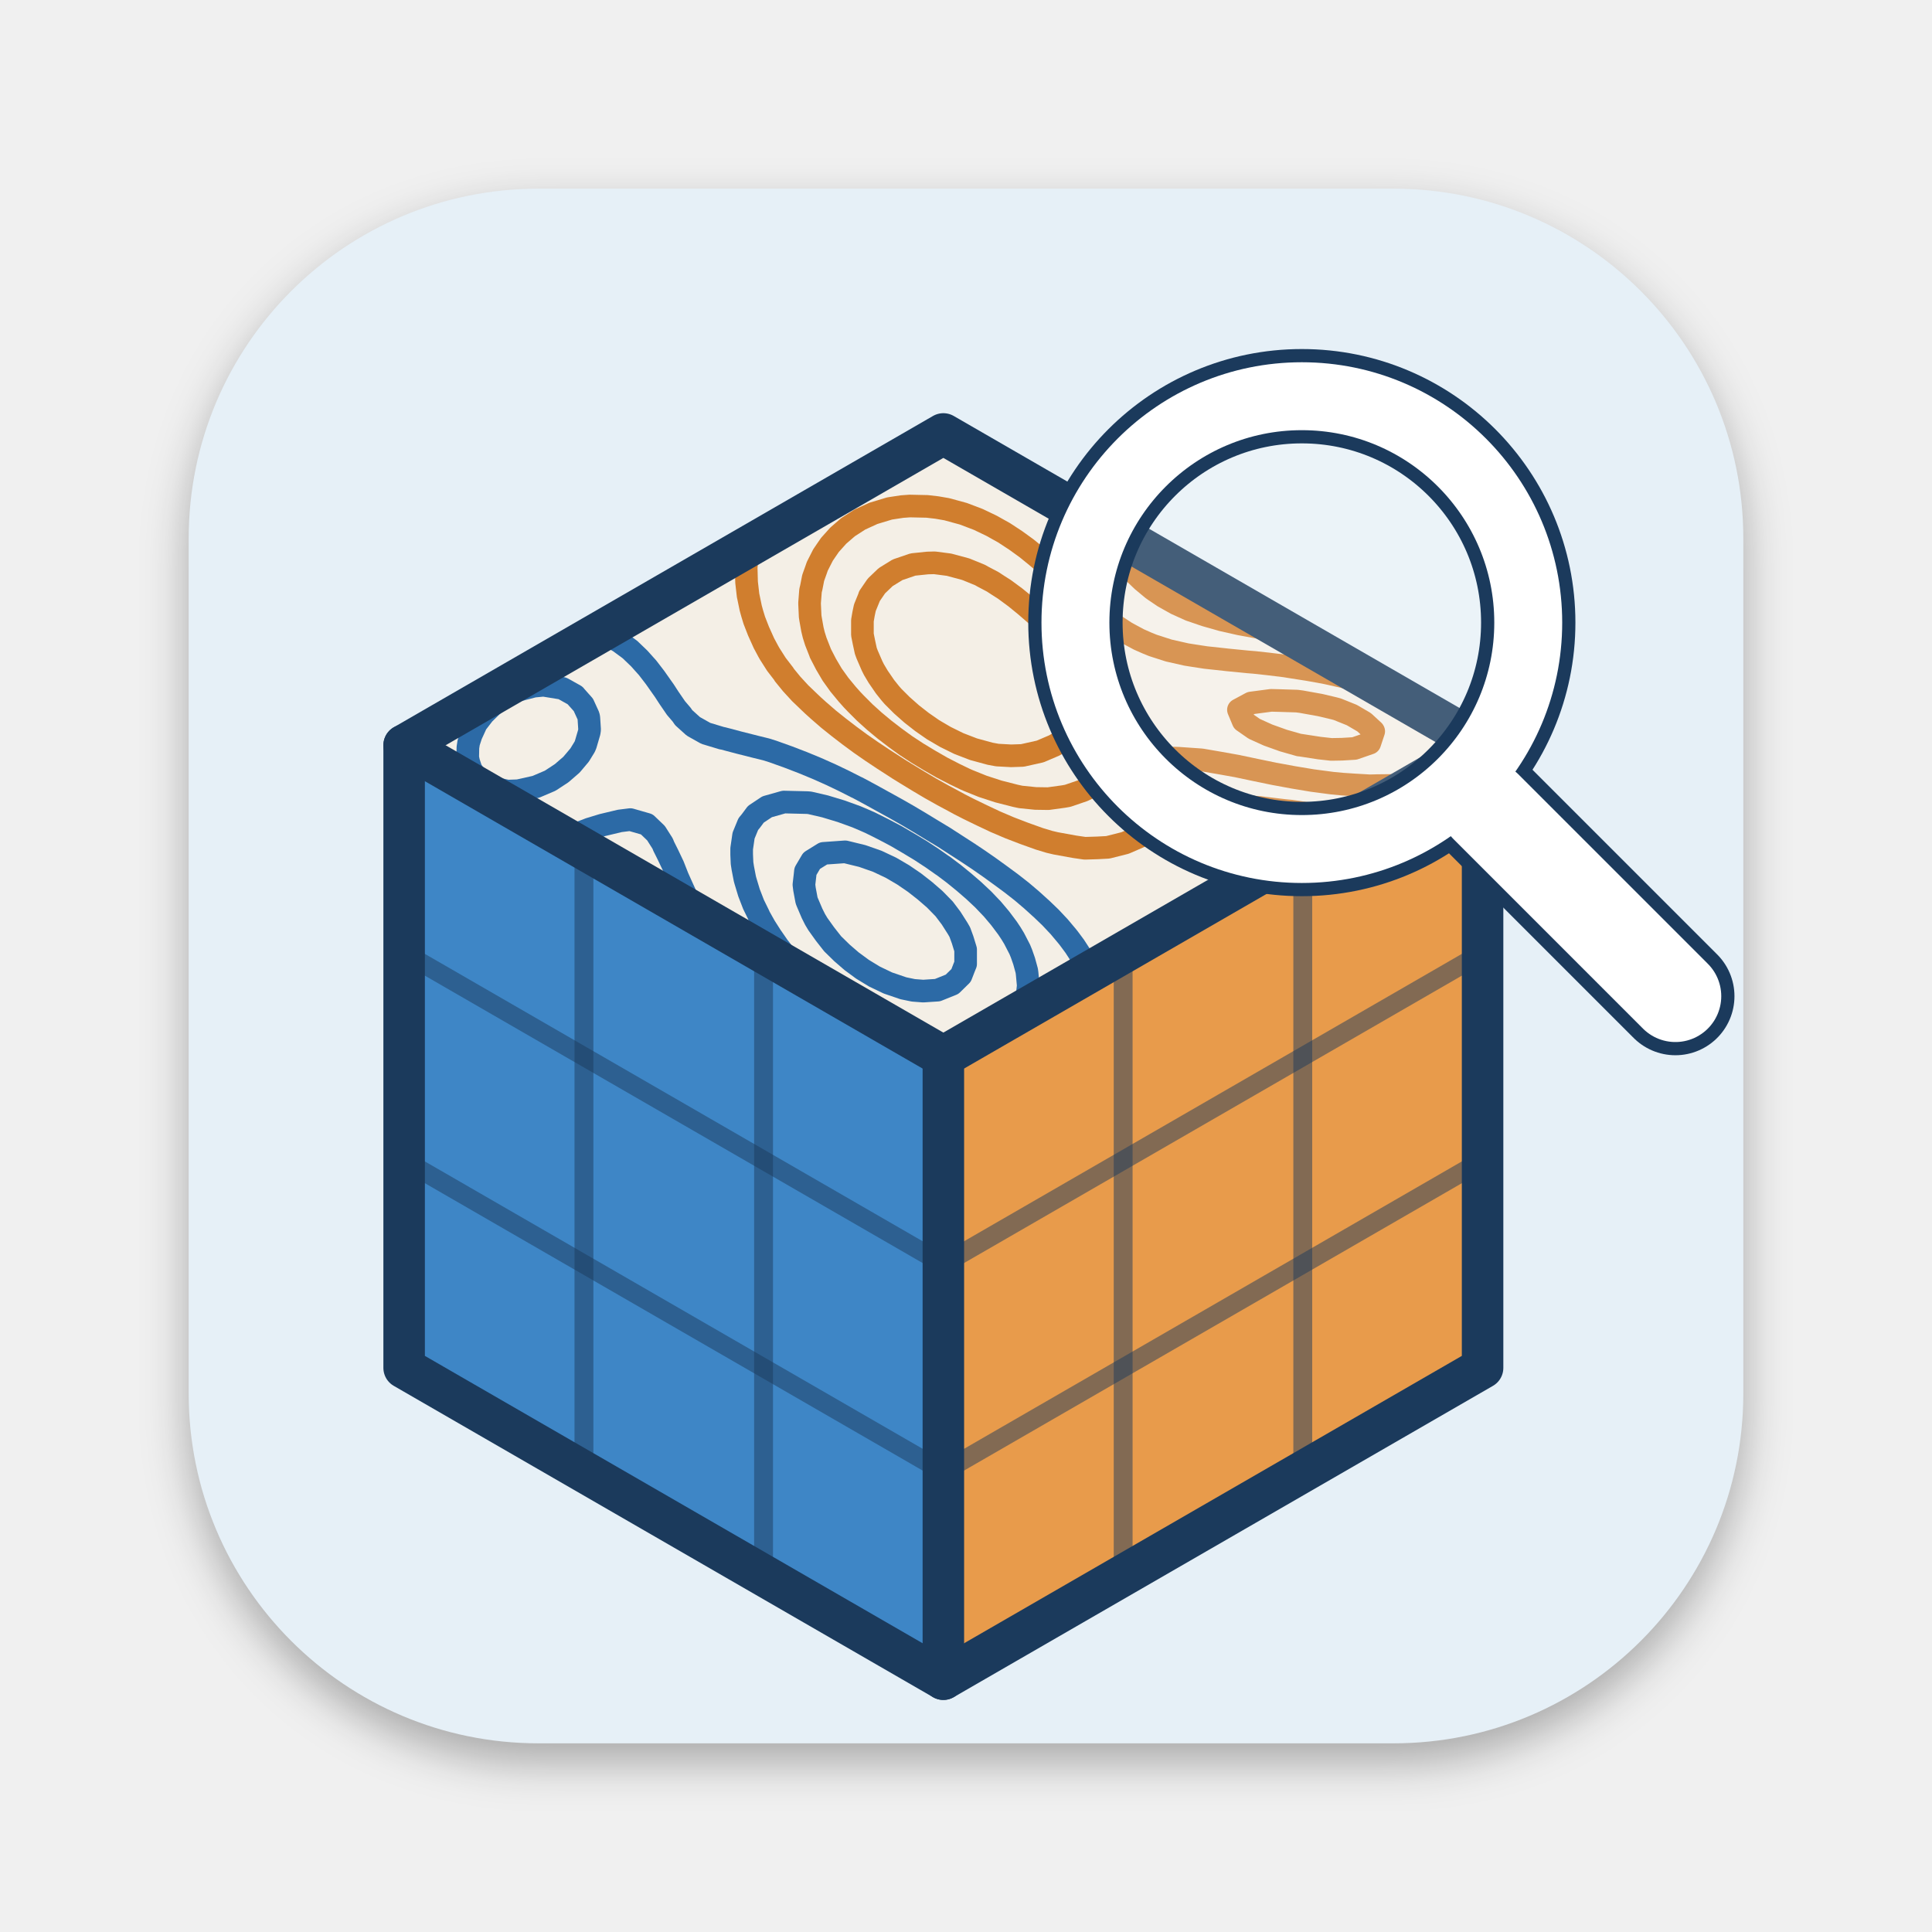
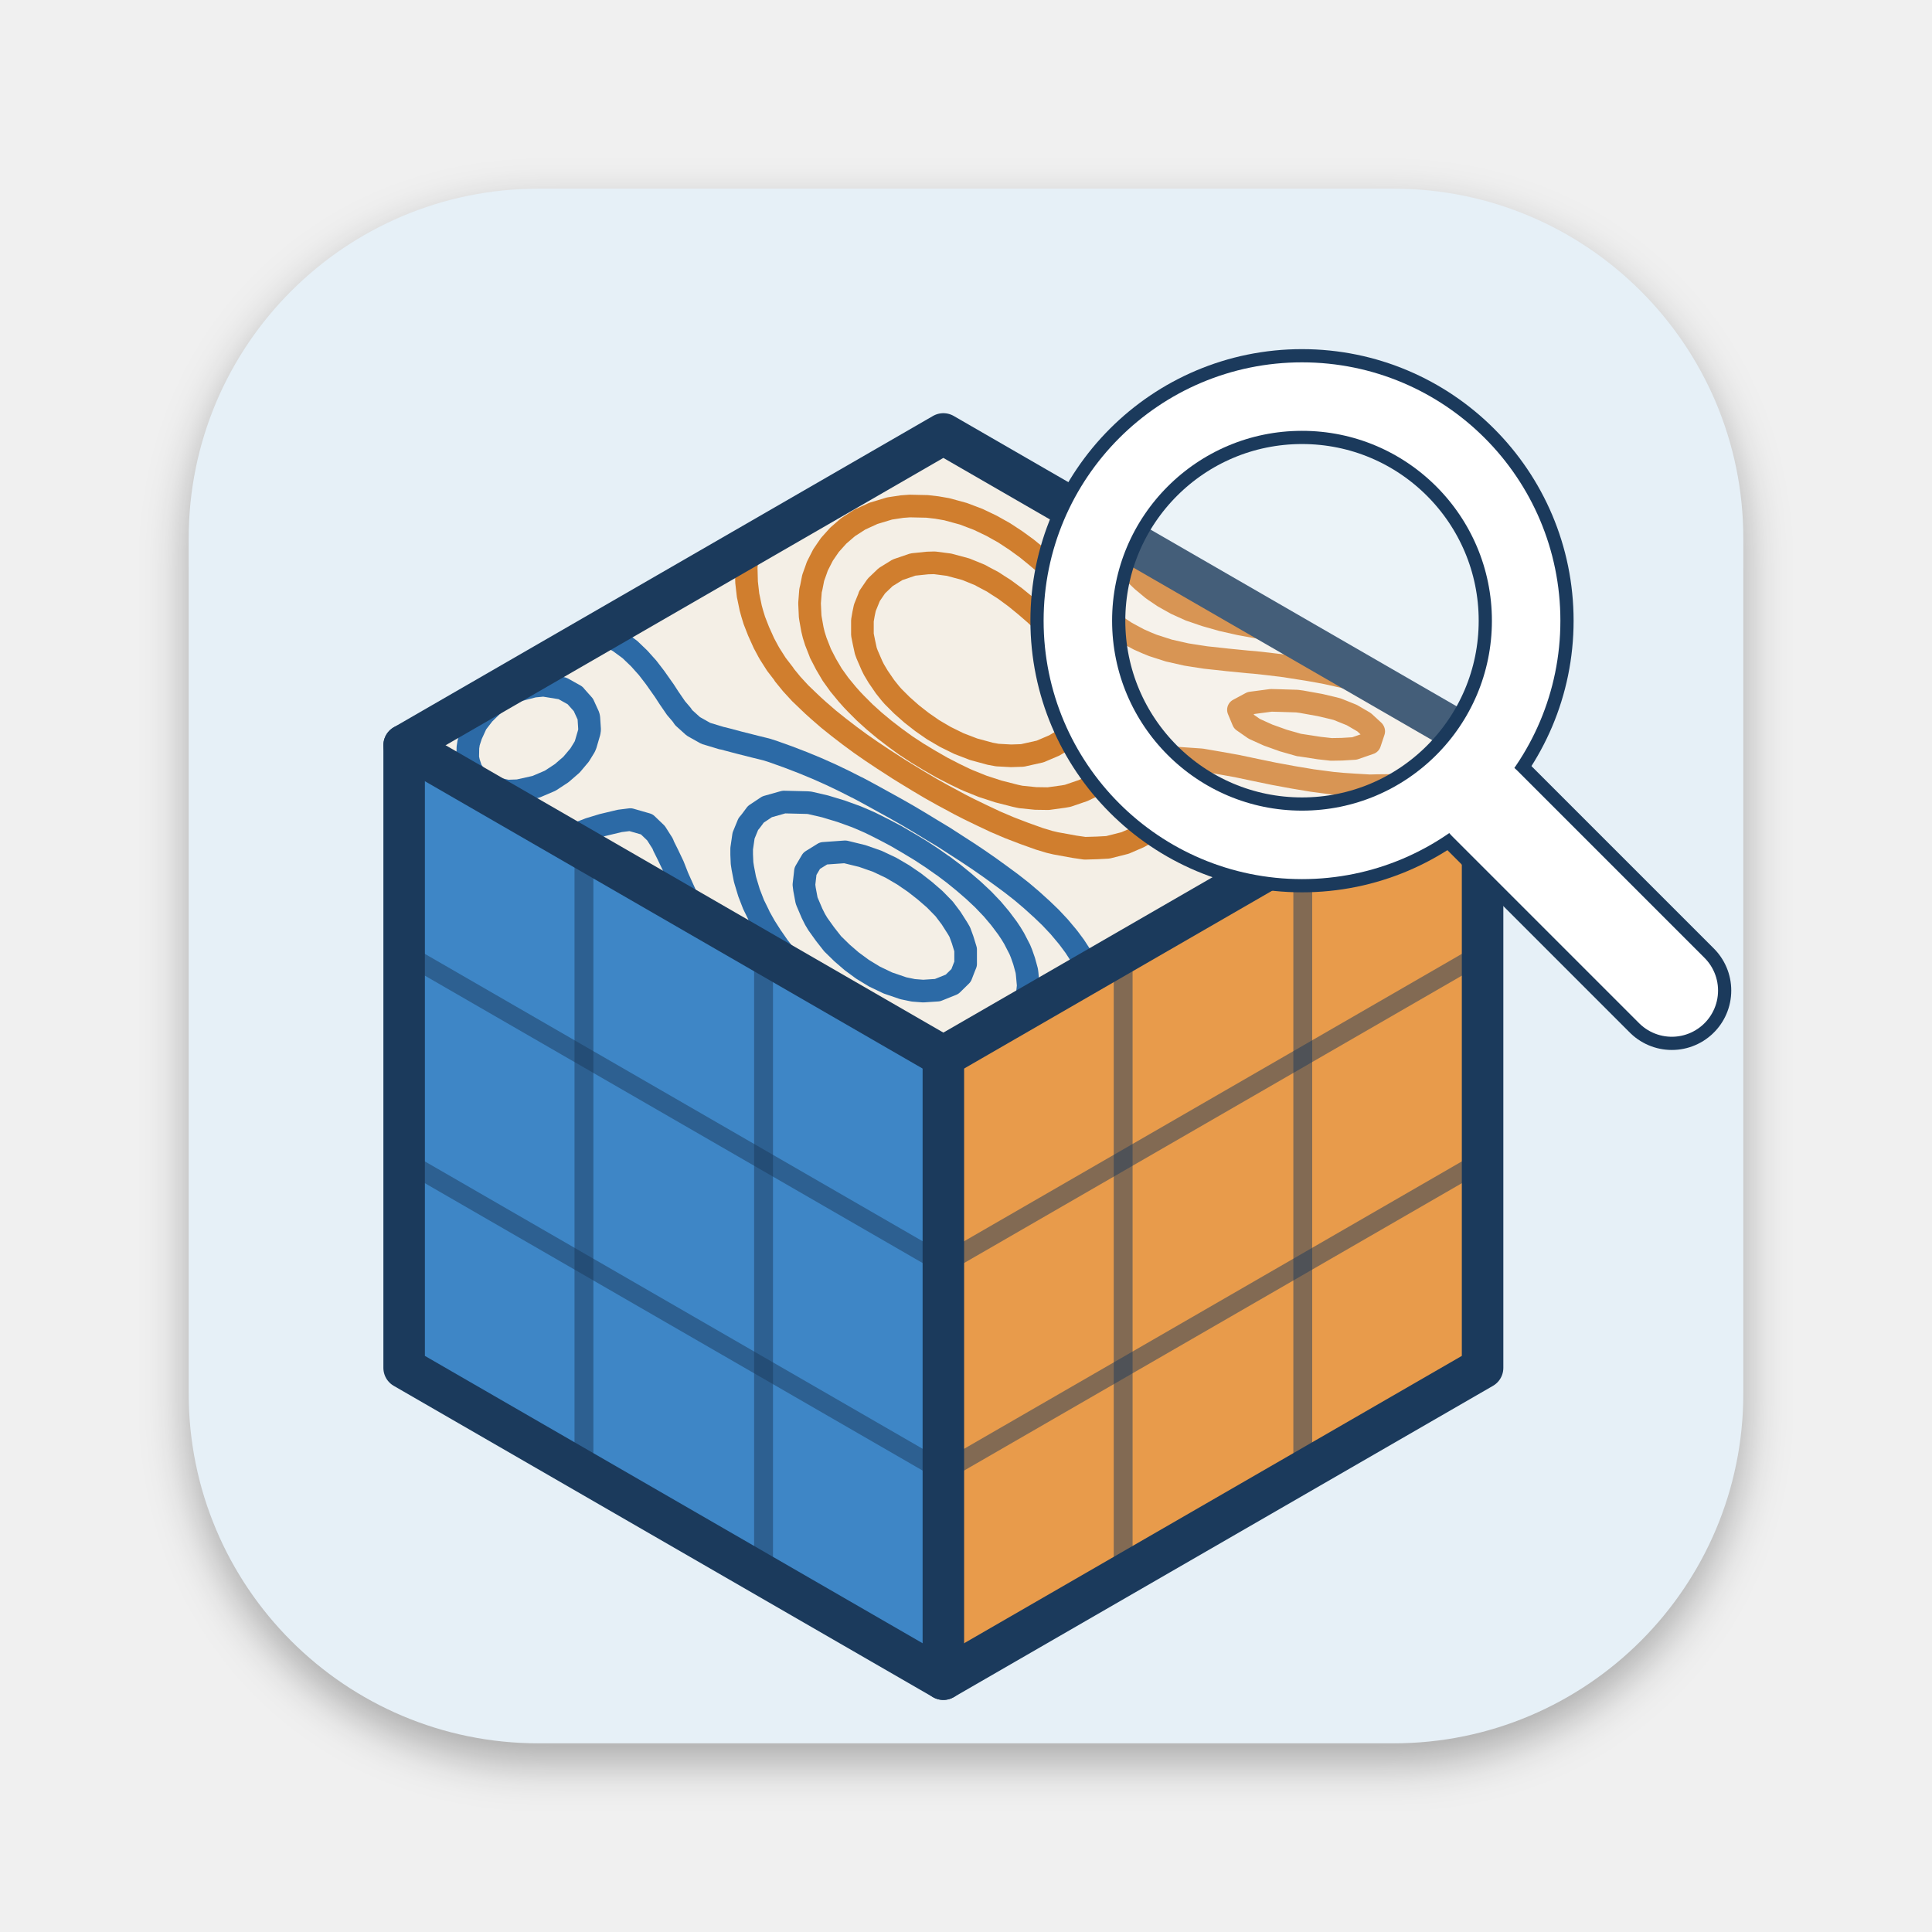
<svg xmlns="http://www.w3.org/2000/svg" width="1024" height="1024" viewBox="0 0 1024 1024">
  <defs>
    <clipPath id="icon-shape">
      <rect x="100.0" y="100.0" width="824" height="824" rx="185.4" />
    </clipPath>
    <filter id="dock-shadow" x="-10%" y="-10%" width="120%" height="130%">
      <feGaussianBlur in="SourceAlpha" stdDeviation="12" />
      <feOffset dy="10" result="b" />
      <feComponentTransfer>
        <feFuncA type="linear" slope="0.3" />
      </feComponentTransfer>
    </filter>
    <clipPath id="top-face">
      <polygon points="500.0,230.0 785.8,395.0 500.0,560.0 214.2,395.0" />
    </clipPath>
  </defs>
  <g id="layer-shadow">
    <rect x="100.0" y="100.0" width="824" height="824" rx="185.4" fill="#000" filter="url(#dock-shadow)" />
  </g>
  <g id="layer-background">
    <rect x="100.0" y="100.0" width="824" height="824" rx="185.4" fill="#E6F0F7" />
  </g>
  <g id="layer-midground">
    <polygon points="214.2,395.0 500.0,560.0 500.0,890.0 214.2,725.0" fill="#3E86C6" />
    <polygon points="500.0,560.0 785.8,395.0 785.8,725.0 500.0,890.0" fill="#E89B4B" />
    <polygon points="500.0,230.0 785.8,395.0 500.0,560.0 214.2,395.0" fill="#F4EFE6" />
    <g clip-path="url(#top-face)">
      <path d="M780.4,364.7 L775.8,362.5 L773.3,361.3 L766.0,358.0 L758.4,354.9 L750.4,351.9 L742.2,349.2 L737.2,347.7 L733.6,346.6 L724.8,344.2 L715.5,342.0 L713.4,341.5 L706.2,339.9 L696.5,337.9 L693.2,337.3 L686.7,336.1 L676.7,334.4 L674.2,333.9 L666.8,332.5 L657.0,330.7 L654.8,330.2 L647.7,328.6 L638.9,326.1 L630.7,323.3 L626.5,321.4 L623.4,320.0 L616.8,316.3 L612.2,313.2 L610.8,312.2 L605.5,307.8 L600.6,303.1 L595.8,298.3 L591.1,293.5 L591.1,293.5 L586.8,288.5 L582.2,283.6 L577.5,278.8 L575.7,277.1 L572.8,274.0 L567.9,269.3 L562.7,264.8 L557.3,260.4 L551.6,256.2 L545.6,252.1 L545.4,252.0 L539.3,248.2 L532.6,244.6 L531.7,244.1 L525.6,241.1 L518.0,238.0 L509.9,235.2 L501.0,232.8 L498.0,232.2 L491.1,231.0 L481.3,230.1 L479.7,230.0 L468.7,230.3 L465.6,230.7 L458.5,231.9 L449.7,234.4 L441.9,237.4 L435.0,240.8 L434.9,240.9 L434.6,241.0 L428.5,244.7 L422.7,248.8 L417.4,253.3 L412.6,258.1 L408.4,263.2 L407.9,264.0 L404.8,268.6 L401.8,274.4 L401.5,275.2 L399.2,280.4 L398.1,284.7 L397.4,286.9 L396.2,293.3 L396.1,293.7 L395.5,300.8 L395.5,301.2 L395.7,308.5 L395.7,308.6 L396.5,315.6 L396.7,316.5 L397.9,322.3 L398.7,325.2 L399.8,328.8 L402.1,334.7 L402.2,334.9 L404.9,340.9 L407.2,345.2 L408.0,346.6 L411.5,352.1 L415.5,357.3 L415.6,357.6 L419.6,362.5 L424.1,367.4 L429.0,372.1 L430.9,373.9 L434.0,376.7 L439.2,381.2 L444.7,385.6 L450.3,389.9 L456.0,394.1 L461.9,398.2 L467.9,402.2 L474.1,406.2 L476.4,407.7 L480.3,410.1 L486.7,414.0 L493.1,417.8 L499.7,421.5 L506.4,425.1 L508.6,426.3 L513.3,428.7 L520.3,432.1 L527.5,435.5 L535.0,438.7 L542.8,441.7 L550.9,444.6 L556.2,446.2 L559.6,447.0 L569.5,448.8 L575.0,449.6 L581.6,449.4 L587.2,449.1 L596.3,446.8 L603.7,443.6 L610.3,439.9 L616.7,436.0 L623.5,432.5 L624.9,431.9 L631.4,429.5 L641.2,427.6 L645.8,427.4 L653.3,427.1 L658.7,427.4 L667.9,428.0 L670.2,428.3 L681.0,429.6 L684.2,429.9 L691.7,431.0 L700.9,432.0 L702.5,432.2 L713.4,433.5 L717.0,433.8 L724.6,434.5 L732.0,434.9 L736.5,435.2 L745.8,435.4 L749.1,435.4 L758.2,435.0 L763.6,434.5 L769.3,433.9 L779.2,432.1 L782.0,431.4 L788.3,429.9 L796.4,427.0 L803.6,423.7 L809.8,419.7 L815.0,415.2 L818.5,410.4 L818.8,409.9 L820.7,403.4 L820.7,401.6 L818.9,395.1 L818.8,394.8 L815.2,389.7 L810.6,384.9 L805.4,380.4 L800.6,376.8 L799.7,376.1 L793.6,372.1 L787.2,368.3 L780.4,364.7 Z" fill="none" stroke="#D07E2E" stroke-width="12" stroke-linejoin="round" opacity="1.0" />
      <path d="M729.8,363.8 L721.5,361.2 L721.4,361.2 L712.4,358.8 L703.1,356.7 L699.4,356.0 L693.2,354.9 L683.0,353.3 L681.2,353.0 L672.2,351.9 L664.9,351.1 L661.2,350.8 L650.1,349.7 L649.3,349.6 L639.1,348.5 L632.6,347.5 L628.8,346.9 L619.5,344.8 L611.1,342.1 L607.9,340.8 L603.6,338.9 L596.9,335.3 L590.8,331.3 L587.9,329.2 L585.1,327.1 L579.7,322.7 L574.6,318.1 L569.6,313.4 L564.7,308.8 L563.3,307.5 L559.8,304.1 L554.8,299.5 L549.5,295.0 L544.1,290.6 L538.3,286.4 L532.2,282.4 L525.6,278.7 L518.5,275.3 L510.6,272.3 L501.8,269.9 L496.6,269.0 L491.4,268.4 L482.2,268.2 L478.1,268.5 L471.5,269.5 L462.9,272.1 L455.7,275.4 L449.5,279.4 L444.3,283.9 L439.9,288.8 L437.9,291.7 L436.2,294.2 L433.2,300.1 L432.4,302.4 L431.0,306.3 L430.0,311.4 L429.6,313.0 L429.1,319.4 L429.1,320.2 L429.4,326.7 L429.6,328.0 L430.6,333.6 L431.3,336.5 L432.4,340.0 L434.8,346.1 L434.8,346.2 L437.8,352.0 L440.8,357.1 L441.1,357.6 L444.9,362.9 L449.1,368.0 L451.6,370.8 L453.6,372.9 L458.4,377.7 L463.5,382.3 L468.8,386.7 L474.4,391.0 L477.7,393.4 L480.2,395.2 L486.3,399.2 L492.6,403.0 L499.2,406.8 L506.0,410.3 L511.6,413.0 L513.2,413.7 L520.9,416.8 L529.2,419.5 L538.2,421.8 L541.0,422.4 L548.9,423.2 L555.6,423.3 L563.6,422.2 L565.9,421.8 L574.1,419.0 L581.2,415.6 L588.0,411.9 L594.8,408.4 L602.4,405.2 L609.3,403.3 L611.2,402.8 L622.4,401.8 L624.9,401.9 L636.4,402.7 L637.2,402.8 L646.5,404.4 L656.0,406.1 L656.4,406.2 L665.9,408.2 L675.6,410.2 L676.2,410.3 L685.4,412.0 L695.0,413.6 L695.6,413.7 L706.2,415.1 L711.5,415.6 L717.5,416.0 L726.0,416.5 L729.8,416.4 L738.7,416.3 L744.2,415.7 L749.7,415.1 L759.1,413.0 L766.8,410.0 L772.6,405.8 L775.7,400.0 L775.7,397.5 L774.2,391.7 L773.9,391.0 L769.8,385.8 L764.8,381.2 L758.9,377.1 L752.4,373.3 L745.4,369.9 L737.8,366.7 L729.8,363.8 Z" fill="none" stroke="#D07E2E" stroke-width="12" stroke-linejoin="round" opacity="1.0" />
      <path d="M708.8,375.9 L706.9,375.4 L699.7,373.7 L689.7,371.9 L687.4,371.6 L677.8,371.3 L673.7,371.2 L663.1,372.6 L656.4,376.2 L658.9,382.2 L664.8,386.3 L672.1,389.6 L680.2,392.5 L688.6,394.9 L688.9,394.9 L699.3,396.5 L705.6,397.2 L711.3,397.1 L717.9,396.7 L726.0,393.9 L728.1,387.6 L728.0,387.4 L723.0,382.8 L716.5,379.0 L708.8,375.9 Z M526.2,308.4 L520.9,305.6 L519.5,304.8 L511.9,301.7 L503.0,299.3 L495.3,298.3 L491.6,298.4 L483.9,299.2 L475.7,302.0 L469.4,305.9 L464.5,310.6 L460.8,316.0 L460.8,316.2 L458.4,322.1 L457.7,325.4 L457.1,328.9 L457.1,333.3 L457.1,336.4 L457.9,340.4 L458.9,345.0 L459.6,346.9 L462.2,352.9 L463.2,354.9 L465.4,358.6 L469.1,364.0 L471.9,367.5 L473.3,369.1 L478.0,373.8 L483.2,378.4 L488.7,382.7 L494.6,386.8 L501.1,390.6 L508.2,394.1 L516.0,397.1 L524.8,399.5 L528.6,400.2 L535.9,400.6 L541.9,400.4 L551.3,398.3 L557.4,395.7 L558.8,395.1 L565.2,391.3 L565.8,390.8 L571.0,387.1 L576.3,382.6 L581.0,377.9 L584.3,372.6 L584.5,372.3 L584.5,365.0 L584.4,364.8 L581.3,359.3 L577.3,354.1 L575.9,352.3 L572.9,349.2 L568.2,344.4 L563.4,339.6 L558.8,335.0 L558.7,334.8 L553.7,330.2 L548.7,325.5 L543.5,321.0 L538.1,316.6 L532.4,312.4 L529.1,310.3 L526.2,308.4 Z" fill="none" stroke="#D07E2E" stroke-width="12" stroke-linejoin="round" opacity="1.0" />
      <path d="M313.7,333.4 L305.6,331.6 L304.1,331.4 L291.8,331.2 L291.5,331.2 L281.6,332.8 L272.9,335.3 L267.6,337.4 L265.2,338.4 L258.2,341.9 L251.7,345.7 L245.8,349.7 L244.6,350.7 L240.3,354.1 L235.2,358.6 L230.5,363.5 L226.4,368.6 L226.3,368.8 L222.6,374.0 L219.5,379.7 L219.1,380.5 L216.7,385.6 L215.0,390.4 L214.5,391.8 L213.0,398.5 L212.9,399.1 L212.1,405.5 L212.1,407.1 L212.4,413.2 L212.5,414.3 L214.3,420.8 L214.9,422.1 L217.1,426.7 L221.0,432.0 L223.6,434.7 L225.7,436.8 L231.2,441.1 L237.8,444.9 L245.5,448.0 L247.7,448.6 L254.6,450.2 L265.2,451.2 L266.0,451.1 L276.7,450.3 L282.8,449.0 L286.1,448.2 L294.8,445.7 L303.0,442.9 L310.9,440.0 L312.4,439.4 L319.3,437.3 L328.5,435.1 L334.1,434.4 L342.8,436.9 L347.7,441.6 L351.2,447.1 L351.8,448.6 L354.0,453.0 L356.8,458.9 L356.8,458.9 L359.2,465.0 L360.9,468.8 L361.9,471.0 L364.6,476.9 L365.7,479.1 L367.4,482.8 L370.6,488.5 L371.4,489.9 L373.7,494.2 L377.2,499.7 L378.5,501.5 L380.8,505.2 L384.6,510.5 L387.8,514.4 L388.7,515.6 L392.9,520.7 L397.5,525.6 L402.2,530.3 L402.3,530.4 L407.1,535.1 L412.2,539.7 L417.6,544.1 L423.1,548.4 L428.9,552.6 L434.1,556.2 L434.8,556.7 L440.9,560.7 L447.2,564.6 L453.8,568.3 L460.6,571.9 L465.0,574.0 L467.7,575.3 L475.0,578.6 L482.8,581.6 L491.1,584.4 L498.9,586.1 L500.6,586.4 L512.3,587.1 L513.7,587.1 L524.5,585.9 L529.5,584.8 L533.8,583.7 L542.0,580.9 L549.3,577.6 L555.9,573.9 L561.9,569.8 L567.2,565.4 L571.8,560.5 L572.0,560.2 L575.8,555.3 L579.0,549.6 L579.4,548.4 L581.2,543.4 L582.0,539.4 L582.3,536.5 L582.2,531.8 L581.7,528.7 L580.9,525.0 L579.2,519.7 L578.8,518.7 L576.2,512.7 L574.5,509.5 L573.1,506.9 L569.6,501.5 L566.4,497.2 L565.6,496.2 L561.4,491.2 L556.8,486.3 L551.9,481.6 L551.1,480.9 L546.8,477.0 L541.5,472.5 L536.0,468.2 L530.3,464.0 L524.5,459.8 L518.6,455.7 L512.6,451.7 L506.4,447.7 L504.7,446.6 L500.2,443.7 L493.9,439.9 L487.5,436.0 L481.1,432.2 L474.6,428.5 L467.9,424.8 L461.2,421.1 L454.5,417.5 L453.8,417.2 L447.5,414.0 L440.4,410.6 L433.0,407.3 L425.5,404.2 L417.7,401.2 L409.6,398.3 L406.1,397.2 L400.8,395.9 L391.7,393.6 L383.0,391.3 L382.7,391.3 L374.1,388.7 L367.5,385.0 L362.4,380.4 L361.3,378.8 L358.3,375.3 L354.6,369.9 L352.0,365.9 L351.0,364.5 L347.2,359.1 L343.2,353.9 L342.2,352.8 L338.8,349.0 L333.9,344.3 L328.2,340.1 L321.6,336.4 L313.7,333.4 Z" fill="none" stroke="#2C6AA6" stroke-width="12" stroke-linejoin="round" opacity="1.0" />
      <path d="M461.3,436.1 L457.9,434.6 L453.9,432.9 L445.9,430.0 L437.3,427.4 L429.1,425.5 L427.8,425.4 L415.5,425.1 L415.1,425.2 L406.6,427.6 L400.6,431.6 L398.0,435.1 L396.6,436.8 L394.1,442.9 L393.8,445.0 L393.1,449.8 L393.1,452.9 L393.3,457.5 L393.7,460.1 L394.8,465.8 L395.1,466.9 L397.0,473.2 L397.7,475.0 L399.4,479.4 L402.2,485.1 L402.2,485.3 L405.4,491.0 L408.9,496.5 L409.0,496.6 L412.6,501.8 L416.7,507.0 L419.5,510.2 L421.1,512.0 L425.7,516.9 L430.6,521.6 L435.8,526.1 L440.5,529.9 L441.3,530.4 L447.1,534.6 L453.2,538.6 L459.8,542.3 L466.8,545.8 L471.8,547.9 L474.3,548.9 L482.6,551.6 L491.9,553.8 L496.2,554.5 L502.9,555.0 L510.0,554.9 L518.3,553.6 L520.1,553.2 L527.9,550.2 L534.0,546.2 L537.7,542.4 L538.7,541.4 L542.1,535.9 L543.6,531.5 L544.2,529.6 L544.9,523.2 L545.0,522.5 L544.4,516.0 L544.2,514.5 L542.8,509.4 L541.4,505.4 L540.5,503.2 L537.5,497.4 L535.8,494.6 L534.0,491.9 L530.1,486.7 L525.8,481.6 L525.2,481.0 L521.2,476.8 L516.2,472.1 L511.0,467.6 L505.6,463.2 L499.9,458.9 L499.4,458.6 L494.0,454.8 L487.9,450.8 L481.6,447.0 L475.1,443.2 L468.3,439.6 L461.3,436.1 Z M298.2,364.9 L297.9,364.8 L288.1,363.2 L282.9,363.7 L274.0,366.0 L266.9,369.5 L261.2,373.7 L256.4,378.4 L252.4,383.6 L252.3,383.9 L249.7,389.6 L248.4,393.6 L248.0,396.2 L247.9,401.5 L248.4,403.9 L249.7,407.9 L253.4,413.3 L259.5,417.3 L269.0,419.3 L274.7,419.1 L284.1,417.0 L291.6,413.8 L297.7,409.8 L302.9,405.3 L307.2,400.2 L309.9,395.8 L310.4,394.6 L312.3,388.1 L312.5,386.7 L312.1,380.5 L311.9,379.5 L309.2,373.6 L305.1,369.0 L304.8,368.6 L298.2,364.9 Z" fill="none" stroke="#2C6AA6" stroke-width="12" stroke-linejoin="round" opacity="1.0" />
      <path d="M457.0,453.7 L448.0,451.5 L447.8,451.5 L436.5,452.3 L430.2,456.2 L426.9,461.8 L426.7,463.7 L426.1,468.9 L426.4,471.3 L427.5,477.2 L427.8,478.0 L430.4,484.1 L432.0,487.3 L433.5,489.8 L437.3,495.1 L441.3,500.2 L441.4,500.3 L446.2,505.0 L451.4,509.5 L457.1,513.7 L463.5,517.6 L470.6,521.0 L478.8,523.8 L484.1,524.9 L489.3,525.3 L496.9,524.8 L504.6,521.7 L509.4,517.0 L511.1,512.6 L511.8,510.9 L511.8,504.7 L511.8,503.3 L510.2,498.1 L508.7,494.0 L507.6,492.1 L504.1,486.6 L500.4,481.7 L500.1,481.4 L495.4,476.6 L490.2,472.1 L484.7,467.8 L478.7,463.7 L472.2,459.9 L465.0,456.5 L457.0,453.7 Z" fill="none" stroke="#2C6AA6" stroke-width="12" stroke-linejoin="round" opacity="1.0" />
    </g>
-     <line x1="309.5" y1="450.0" x2="309.5" y2="780.0" stroke="#1B3A5C" stroke-width="10" stroke-linecap="round" opacity="0.5" />
-     <line x1="214.2" y1="505.0" x2="500.0" y2="670.0" stroke="#1B3A5C" stroke-width="10" stroke-linecap="round" opacity="0.5" />
-     <line x1="404.7" y1="505.0" x2="404.7" y2="835.0" stroke="#1B3A5C" stroke-width="10" stroke-linecap="round" opacity="0.5" />
-     <line x1="214.2" y1="615.0" x2="500.0" y2="780.0" stroke="#1B3A5C" stroke-width="10" stroke-linecap="round" opacity="0.5" />
-     <line x1="595.3" y1="505.0" x2="595.3" y2="835.0" stroke="#1B3A5C" stroke-width="10" stroke-linecap="round" opacity="0.5" />
-     <line x1="500.0" y1="670.0" x2="785.8" y2="505.0" stroke="#1B3A5C" stroke-width="10" stroke-linecap="round" opacity="0.5" />
-     <line x1="690.5" y1="450.0" x2="690.5" y2="780.0" stroke="#1B3A5C" stroke-width="10" stroke-linecap="round" opacity="0.5" />
-     <line x1="500.0" y1="780.0" x2="785.8" y2="615.0" stroke="#1B3A5C" stroke-width="10" stroke-linecap="round" opacity="0.5" />
-     <polygon points="500.0,230.0 785.8,395.0 785.8,725.0 500.0,890.0 214.2,725.0 214.2,395.0" fill="none" stroke="#1B3A5C" stroke-width="22" stroke-linejoin="round" />
-     <line x1="214.2" y1="395.0" x2="500.0" y2="560.0" stroke="#1B3A5C" stroke-width="22" stroke-linecap="round" />
-     <line x1="500.0" y1="560.0" x2="785.8" y2="395.0" stroke="#1B3A5C" stroke-width="22" stroke-linecap="round" />
-     <line x1="500.0" y1="560.0" x2="500.0" y2="890.0" stroke="#1B3A5C" stroke-width="22" stroke-linecap="round" />
+     <line x1="309.5" y1="450.0" x2="309.5" y2="780.0" stroke="#1B3A5C" stroke-width="10.0" stroke-linecap="round" opacity="0.5" />
+     <line x1="214.2" y1="505.0" x2="500.0" y2="670.0" stroke="#1B3A5C" stroke-width="10.0" stroke-linecap="round" opacity="0.5" />
+     <line x1="404.7" y1="505.0" x2="404.7" y2="835.0" stroke="#1B3A5C" stroke-width="10.0" stroke-linecap="round" opacity="0.5" />
+     <line x1="214.2" y1="615.0" x2="500.0" y2="780.0" stroke="#1B3A5C" stroke-width="10.0" stroke-linecap="round" opacity="0.5" />
+     <line x1="595.3" y1="505.0" x2="595.3" y2="835.0" stroke="#1B3A5C" stroke-width="10.0" stroke-linecap="round" opacity="0.5" />
+     <line x1="500.0" y1="670.0" x2="785.8" y2="505.0" stroke="#1B3A5C" stroke-width="10.0" stroke-linecap="round" opacity="0.5" />
+     <line x1="690.5" y1="450.0" x2="690.5" y2="780.0" stroke="#1B3A5C" stroke-width="10.0" stroke-linecap="round" opacity="0.5" />
+     <line x1="500.0" y1="780.0" x2="785.8" y2="615.0" stroke="#1B3A5C" stroke-width="10.0" stroke-linecap="round" opacity="0.5" />
+     <polygon points="500.0,230.0 785.8,395.0 785.8,725.0 500.0,890.0 214.2,725.0 214.2,395.0" fill="none" stroke="#1B3A5C" stroke-width="22.0" stroke-linejoin="round" />
+     <line x1="214.2" y1="395.0" x2="500.0" y2="560.0" stroke="#1B3A5C" stroke-width="22.0" stroke-linecap="round" />
+     <line x1="500.0" y1="560.0" x2="785.8" y2="395.0" stroke="#1B3A5C" stroke-width="22.0" stroke-linecap="round" />
+     <line x1="500.0" y1="560.0" x2="500.0" y2="890.0" stroke="#1B3A5C" stroke-width="22.0" stroke-linecap="round" />
  </g>
  <g id="layer-foreground">
-     <circle cx="690" cy="330" r="120" fill="rgba(255,255,255,0.18)" />
-     <line x1="787.6" y1="427.6" x2="888.0" y2="528.0" stroke="#1B3A5C" stroke-width="62.6" stroke-linecap="round" />
-     <circle cx="690" cy="330" r="120" fill="none" stroke="#1B3A5C" stroke-width="50" />
-     <line x1="787.6" y1="427.6" x2="888.0" y2="528.0" stroke="#FFFFFF" stroke-width="48.6" stroke-linecap="round" />
-     <circle cx="690" cy="330" r="120" fill="none" stroke="#FFFFFF" stroke-width="36" />
+     <circle cx="690.088" cy="329.0" r="118.8" fill="rgba(255,255,255,0.18)" />
+     <line x1="786.9" y1="425.8" x2="886.1" y2="525.0" stroke="#1B3A5C" stroke-width="63.005" stroke-linecap="round" />
+     <circle cx="690.088" cy="329.0" r="118.8" fill="none" stroke="#1B3A5C" stroke-width="50.3" />
+     <line x1="786.9" y1="425.8" x2="886.1" y2="525.0" stroke="#FFFFFF" stroke-width="49.005" stroke-linecap="round" />
+     <circle cx="690.088" cy="329.0" r="118.8" fill="none" stroke="#FFFFFF" stroke-width="36.3" />
  </g>
</svg>
